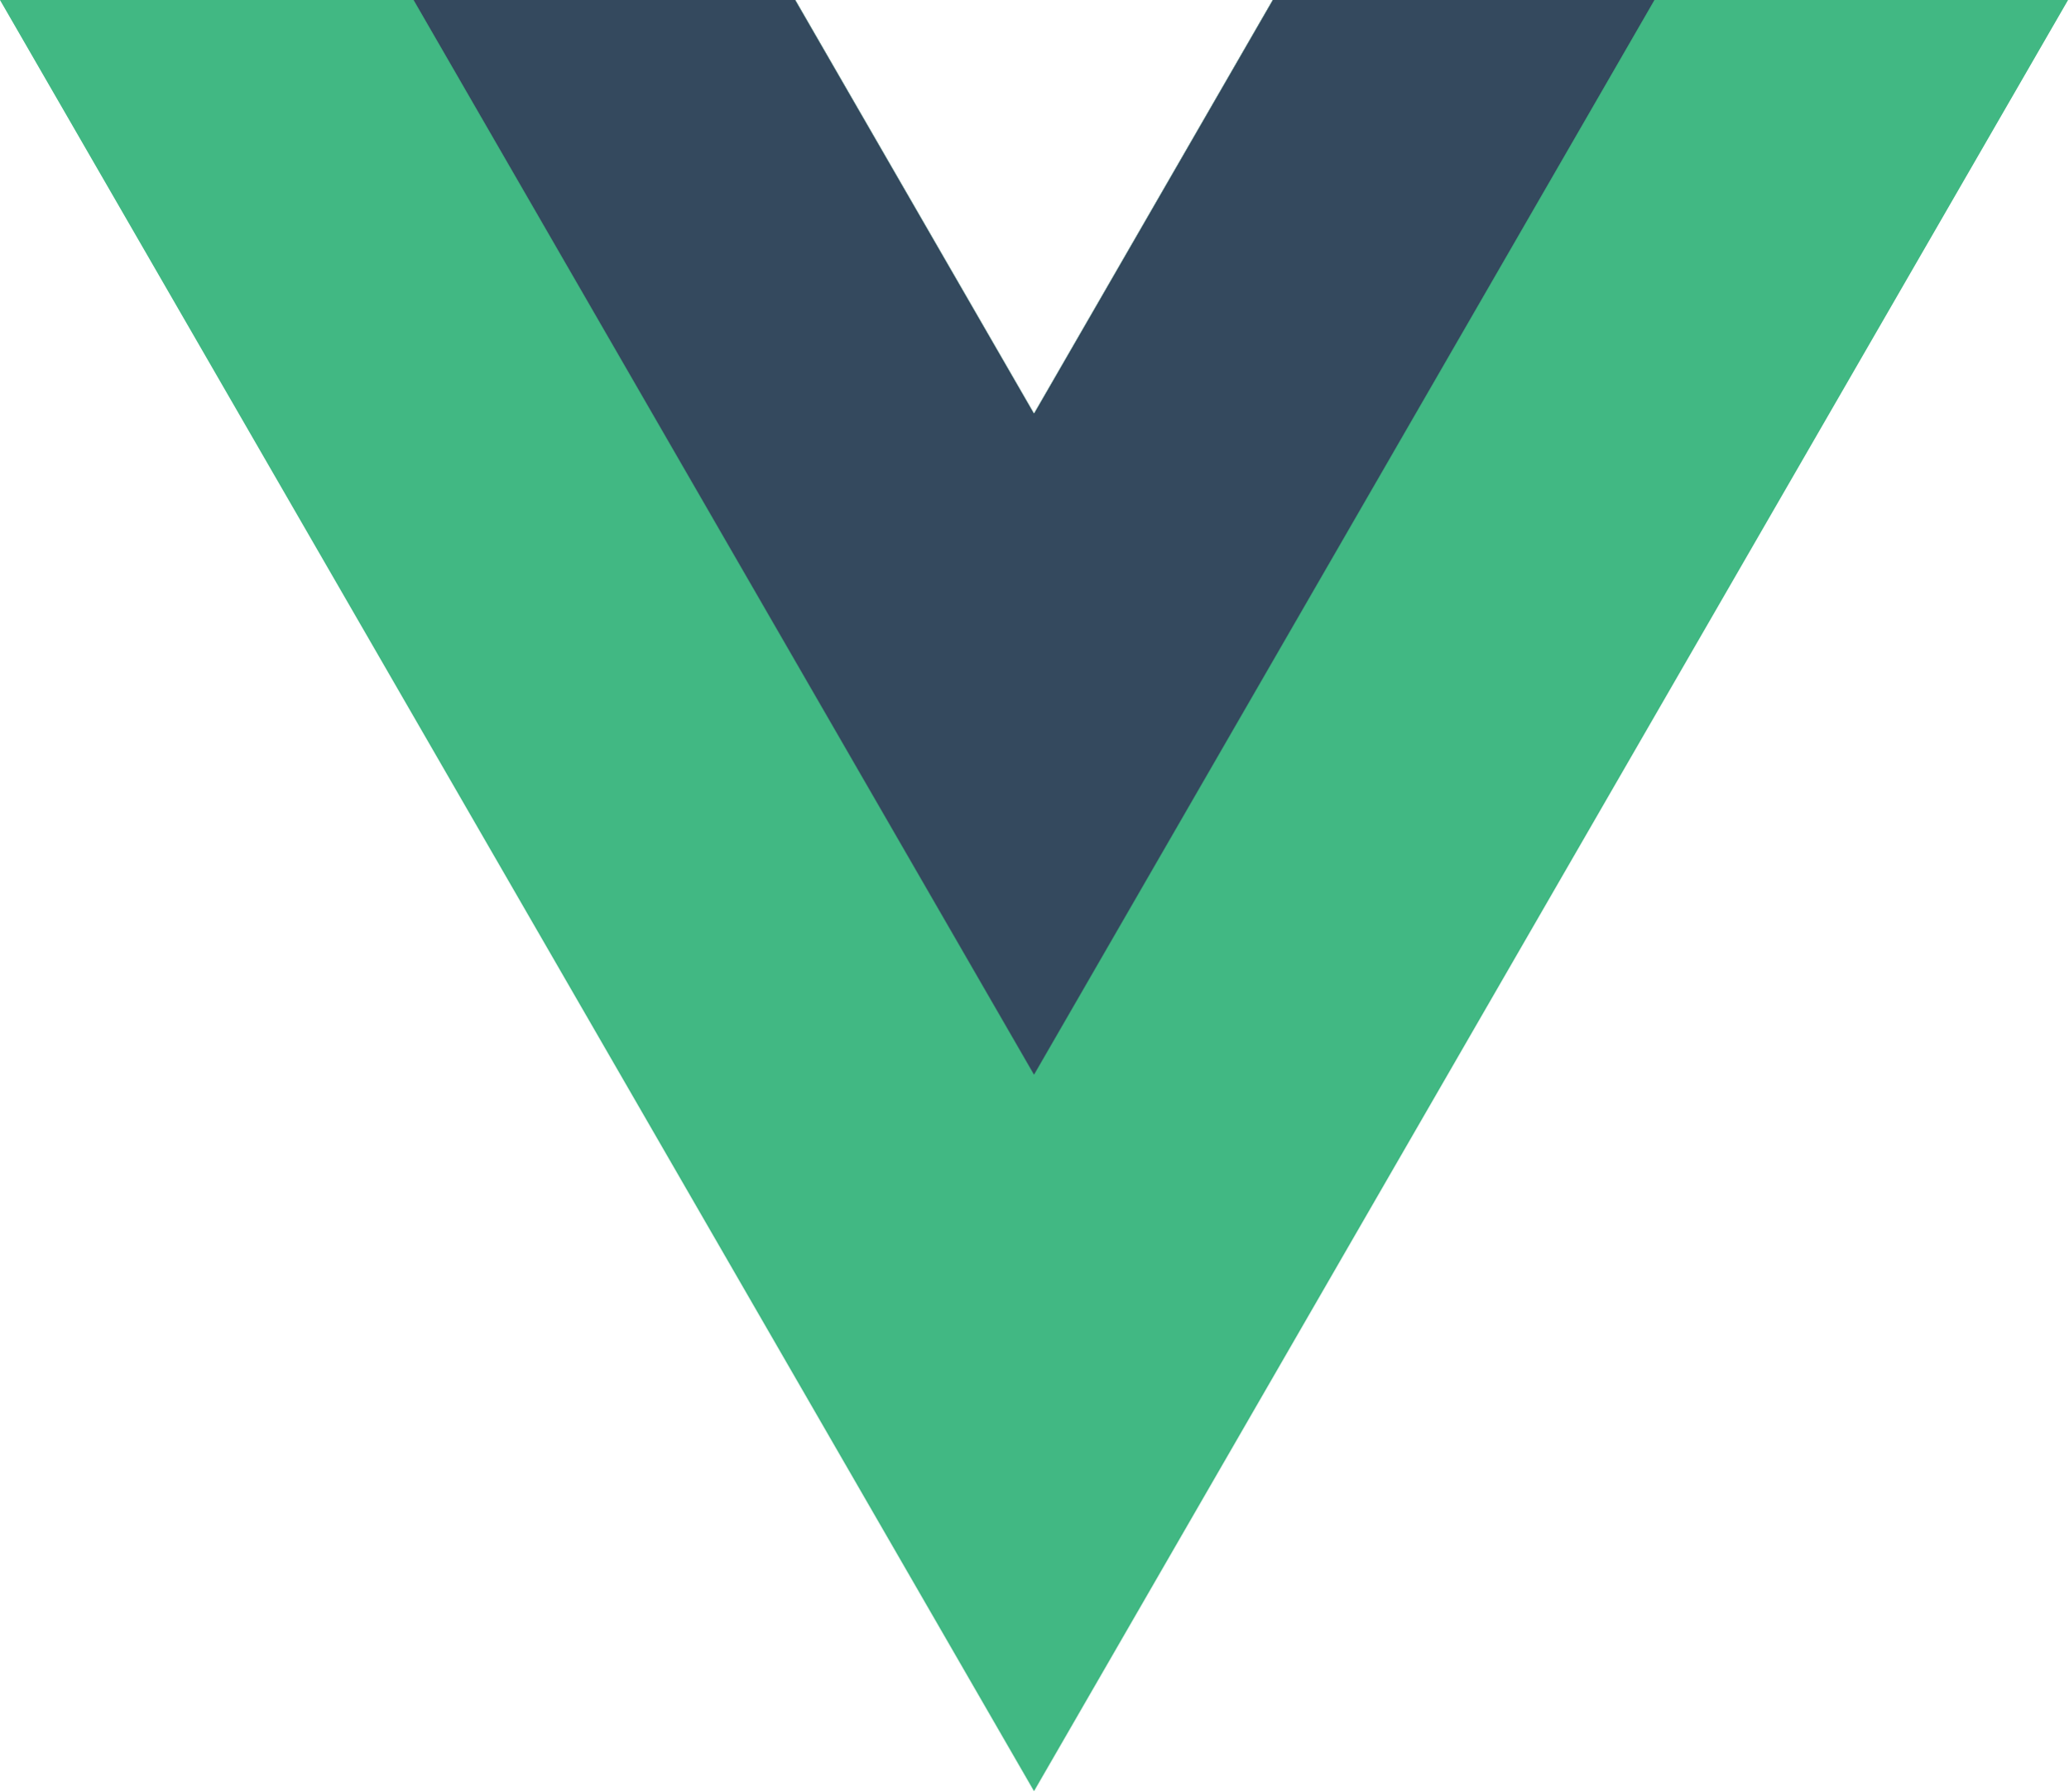
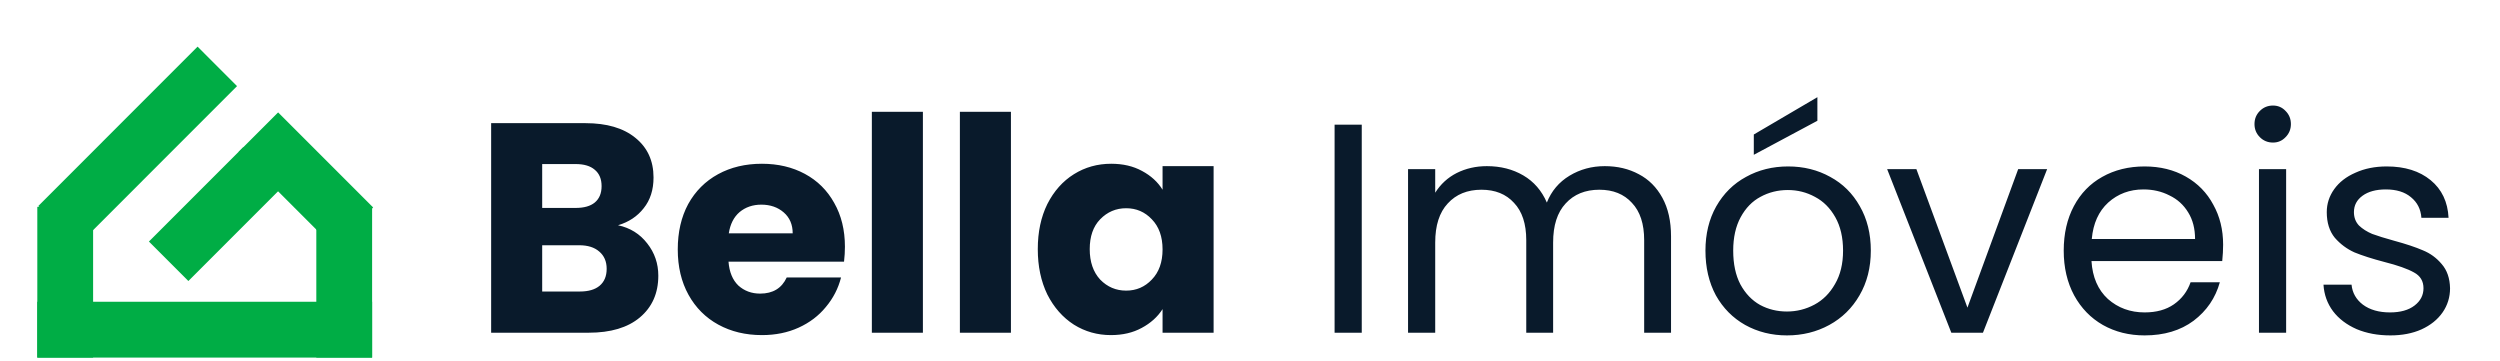
- <svg xmlns="http://www.w3.org/2000/svg" viewBox="0 0 261.76 226.69">
-   <path d="M161.096.001l-30.225 52.351L100.647.001H-.005l130.877 226.688L261.749.001z" fill="#41b883" />
-   <path d="M161.096.001l-30.225 52.351L100.647.001H52.346l78.526 136.01L209.398.001z" fill="#34495e" />
+ <svg xmlns="http://www.w3.org/2000/svg" width="201" height="29" viewBox="0 0 201 29" fill="none">
+   <path d="M3 24.261H29.918V28.75H3V24.261Z" fill="#00AD45" />
+   <path d="M3 28.75V16.63H7.486V28.75H3Z" fill="#00AD45" />
+   <path d="M25.432 28.75V16.63H29.918V28.75H25.432Z" fill="#00AD45" />
+   <path d="M3.078 16.564L15.885 3.75L19.058 6.924L6.25 19.738L3.078 16.564Z" fill="#00AD45" />
+   <path d="M22.361 9.037L30 16.68L26.828 19.854L19.188 12.211L22.361 9.037Z" fill="#00AD45" />
+   <path d="M11.973 19.42L19.559 11.83L22.731 15.004L15.145 22.594L11.973 19.42Z" fill="#00AD45" />
+   <path d="M49.688 18.11C50.664 18.318 51.448 18.806 52.04 19.574C52.632 20.326 52.928 21.19 52.928 22.166C52.928 23.574 52.432 24.694 51.44 25.526C50.464 26.342 49.096 26.75 47.336 26.75H39.488V9.902H47.072C48.784 9.902 50.12 10.294 51.08 11.078C52.056 11.862 52.544 12.926 52.544 14.27C52.544 15.262 52.28 16.086 51.752 16.742C51.24 17.398 50.552 17.854 49.688 18.11ZM43.592 16.718H46.28C46.952 16.718 47.464 16.574 47.816 16.286C48.184 15.982 48.368 15.542 48.368 14.966C48.368 14.39 48.184 13.95 47.816 13.646C47.464 13.342 46.952 13.19 46.28 13.19H43.592V16.718ZM46.616 23.438C47.304 23.438 47.832 23.286 48.2 22.982C48.584 22.662 48.776 22.206 48.776 21.614C48.776 21.022 48.576 20.558 48.176 20.222C47.792 19.886 47.256 19.718 46.568 19.718H43.592V23.438H46.616ZM67.932 19.838C67.932 20.222 67.908 20.622 67.86 21.038H58.572C58.636 21.87 58.9 22.51 59.364 22.958C59.844 23.39 60.428 23.606 61.116 23.606C62.14 23.606 62.852 23.174 63.252 22.31H67.62C67.396 23.19 66.988 23.982 66.396 24.686C65.82 25.39 65.092 25.942 64.212 26.342C63.332 26.742 62.348 26.942 61.26 26.942C59.948 26.942 58.78 26.662 57.756 26.102C56.732 25.542 55.932 24.742 55.356 23.702C54.78 22.662 54.492 21.446 54.492 20.054C54.492 18.662 54.772 17.446 55.332 16.406C55.908 15.366 56.708 14.566 57.732 14.006C58.756 13.446 59.932 13.166 61.26 13.166C62.556 13.166 63.708 13.438 64.716 13.982C65.724 14.526 66.508 15.302 67.068 16.31C67.644 17.318 67.932 18.494 67.932 19.838ZM63.732 18.758C63.732 18.054 63.492 17.494 63.012 17.078C62.532 16.662 61.932 16.454 61.212 16.454C60.524 16.454 59.94 16.654 59.46 17.054C58.996 17.454 58.708 18.022 58.596 18.758H63.732ZM74.201 8.99V26.75H70.097V8.99H74.201ZM81.279 8.99V26.75H77.175V8.99H81.279ZM83.438 20.03C83.438 18.654 83.694 17.446 84.206 16.406C84.734 15.366 85.446 14.566 86.342 14.006C87.238 13.446 88.238 13.166 89.342 13.166C90.286 13.166 91.11 13.358 91.814 13.742C92.534 14.126 93.086 14.63 93.47 15.254V13.358H97.574V26.75H93.47V24.854C93.07 25.478 92.51 25.982 91.79 26.366C91.086 26.75 90.262 26.942 89.318 26.942C88.23 26.942 87.238 26.662 86.342 26.102C85.446 25.526 84.734 24.718 84.206 23.678C83.694 22.622 83.438 21.406 83.438 20.03ZM93.47 20.054C93.47 19.03 93.182 18.222 92.606 17.63C92.046 17.038 91.358 16.742 90.542 16.742C89.726 16.742 89.03 17.038 88.454 17.63C87.894 18.206 87.614 19.006 87.614 20.03C87.614 21.054 87.894 21.87 88.454 22.478C89.03 23.07 89.726 23.366 90.542 23.366C91.358 23.366 92.046 23.07 92.606 22.478C93.182 21.886 93.47 21.078 93.47 20.054ZM109.485 10.022V26.75H107.301V10.022H109.485ZM129.023 13.358C130.047 13.358 130.959 13.574 131.759 14.006C132.559 14.422 133.191 15.054 133.655 15.902C134.119 16.75 134.351 17.782 134.351 18.998V26.75H132.191V19.31C132.191 17.998 131.863 16.998 131.207 16.31C130.567 15.606 129.695 15.254 128.591 15.254C127.455 15.254 126.551 15.622 125.879 16.358C125.207 17.078 124.871 18.126 124.871 19.502V26.75H122.711V19.31C122.711 17.998 122.383 16.998 121.727 16.31C121.087 15.606 120.215 15.254 119.111 15.254C117.975 15.254 117.071 15.622 116.399 16.358C115.727 17.078 115.391 18.126 115.391 19.502V26.75H113.207V13.598H115.391V15.494C115.823 14.806 116.399 14.278 117.119 13.91C117.855 13.542 118.663 13.358 119.543 13.358C120.647 13.358 121.623 13.606 122.471 14.102C123.319 14.598 123.951 15.326 124.367 16.286C124.735 15.358 125.343 14.638 126.191 14.126C127.039 13.614 127.983 13.358 129.023 13.358ZM143.67 26.966C142.438 26.966 141.318 26.686 140.31 26.126C139.318 25.566 138.534 24.774 137.958 23.75C137.398 22.71 137.118 21.51 137.118 20.15C137.118 18.806 137.406 17.622 137.982 16.598C138.574 15.558 139.374 14.766 140.382 14.222C141.39 13.662 142.518 13.382 143.766 13.382C145.014 13.382 146.142 13.662 147.15 14.222C148.158 14.766 148.95 15.55 149.526 16.574C150.118 17.598 150.414 18.79 150.414 20.15C150.414 21.51 150.11 22.71 149.502 23.75C148.91 24.774 148.102 25.566 147.078 26.126C146.054 26.686 144.918 26.966 143.67 26.966ZM143.67 25.046C144.454 25.046 145.19 24.862 145.878 24.494C146.566 24.126 147.118 23.574 147.534 22.838C147.966 22.102 148.182 21.206 148.182 20.15C148.182 19.094 147.974 18.198 147.558 17.462C147.142 16.726 146.598 16.182 145.926 15.83C145.254 15.462 144.526 15.278 143.742 15.278C142.942 15.278 142.206 15.462 141.534 15.83C140.878 16.182 140.35 16.726 139.95 17.462C139.55 18.198 139.35 19.094 139.35 20.15C139.35 21.222 139.542 22.126 139.926 22.862C140.326 23.598 140.854 24.15 141.51 24.518C142.166 24.87 142.886 25.046 143.67 25.046ZM146.118 9.71L141.006 12.446V10.814L146.118 7.814V9.71ZM158.182 24.734L162.262 13.598H164.59L159.43 26.75H156.886L151.726 13.598H154.078L158.182 24.734ZM178.739 19.67C178.739 20.086 178.715 20.526 178.667 20.99H168.155C168.235 22.286 168.675 23.302 169.475 24.038C170.291 24.758 171.275 25.118 172.427 25.118C173.371 25.118 174.155 24.902 174.779 24.47C175.419 24.022 175.867 23.43 176.123 22.694H178.475C178.123 23.958 177.419 24.99 176.363 25.79C175.307 26.574 173.995 26.966 172.427 26.966C171.179 26.966 170.059 26.686 169.067 26.126C168.091 25.566 167.323 24.774 166.763 23.75C166.203 22.71 165.923 21.51 165.923 20.15C165.923 18.79 166.195 17.598 166.739 16.574C167.283 15.55 168.043 14.766 169.019 14.222C170.011 13.662 171.147 13.382 172.427 13.382C173.675 13.382 174.779 13.654 175.739 14.198C176.699 14.742 177.435 15.494 177.947 16.454C178.475 17.398 178.739 18.47 178.739 19.67ZM176.483 19.214C176.483 18.382 176.299 17.67 175.931 17.078C175.563 16.47 175.059 16.014 174.419 15.71C173.795 15.39 173.099 15.23 172.331 15.23C171.227 15.23 170.283 15.582 169.499 16.286C168.731 16.99 168.291 17.966 168.179 19.214H176.483ZM182.749 11.462C182.333 11.462 181.981 11.318 181.693 11.03C181.405 10.742 181.261 10.39 181.261 9.974C181.261 9.558 181.405 9.206 181.693 8.918C181.981 8.63 182.333 8.486 182.749 8.486C183.149 8.486 183.485 8.63 183.757 8.918C184.045 9.206 184.189 9.558 184.189 9.974C184.189 10.39 184.045 10.742 183.757 11.03C183.485 11.318 183.149 11.462 182.749 11.462ZM183.805 13.598V26.75H181.621V13.598H183.805ZM192.184 26.966C191.176 26.966 190.272 26.798 189.472 26.462C188.672 26.11 188.04 25.63 187.576 25.022C187.112 24.398 186.856 23.686 186.808 22.886H189.064C189.128 23.542 189.432 24.078 189.976 24.494C190.536 24.91 191.264 25.118 192.16 25.118C192.992 25.118 193.648 24.934 194.128 24.566C194.608 24.198 194.848 23.734 194.848 23.174C194.848 22.598 194.592 22.174 194.08 21.902C193.568 21.614 192.776 21.334 191.704 21.062C190.728 20.806 189.928 20.55 189.304 20.294C188.696 20.022 188.168 19.63 187.72 19.118C187.288 18.59 187.072 17.902 187.072 17.054C187.072 16.382 187.272 15.766 187.672 15.206C188.072 14.646 188.64 14.206 189.376 13.886C190.112 13.55 190.952 13.382 191.896 13.382C193.352 13.382 194.528 13.75 195.424 14.486C196.32 15.222 196.8 16.23 196.864 17.51H194.68C194.632 16.822 194.352 16.27 193.84 15.854C193.344 15.438 192.672 15.23 191.824 15.23C191.04 15.23 190.416 15.398 189.952 15.734C189.488 16.07 189.256 16.51 189.256 17.054C189.256 17.486 189.392 17.846 189.664 18.134C189.952 18.406 190.304 18.63 190.72 18.806C191.152 18.966 191.744 19.15 192.496 19.358C193.44 19.614 194.208 19.87 194.8 20.126C195.392 20.366 195.896 20.734 196.312 21.23C196.744 21.726 196.968 22.374 196.984 23.174C196.984 23.894 196.784 24.542 196.384 25.118C195.984 25.694 195.416 26.15 194.68 26.486C193.96 26.806 193.128 26.966 192.184 26.966Z" fill="#091A2B" />
</svg>
